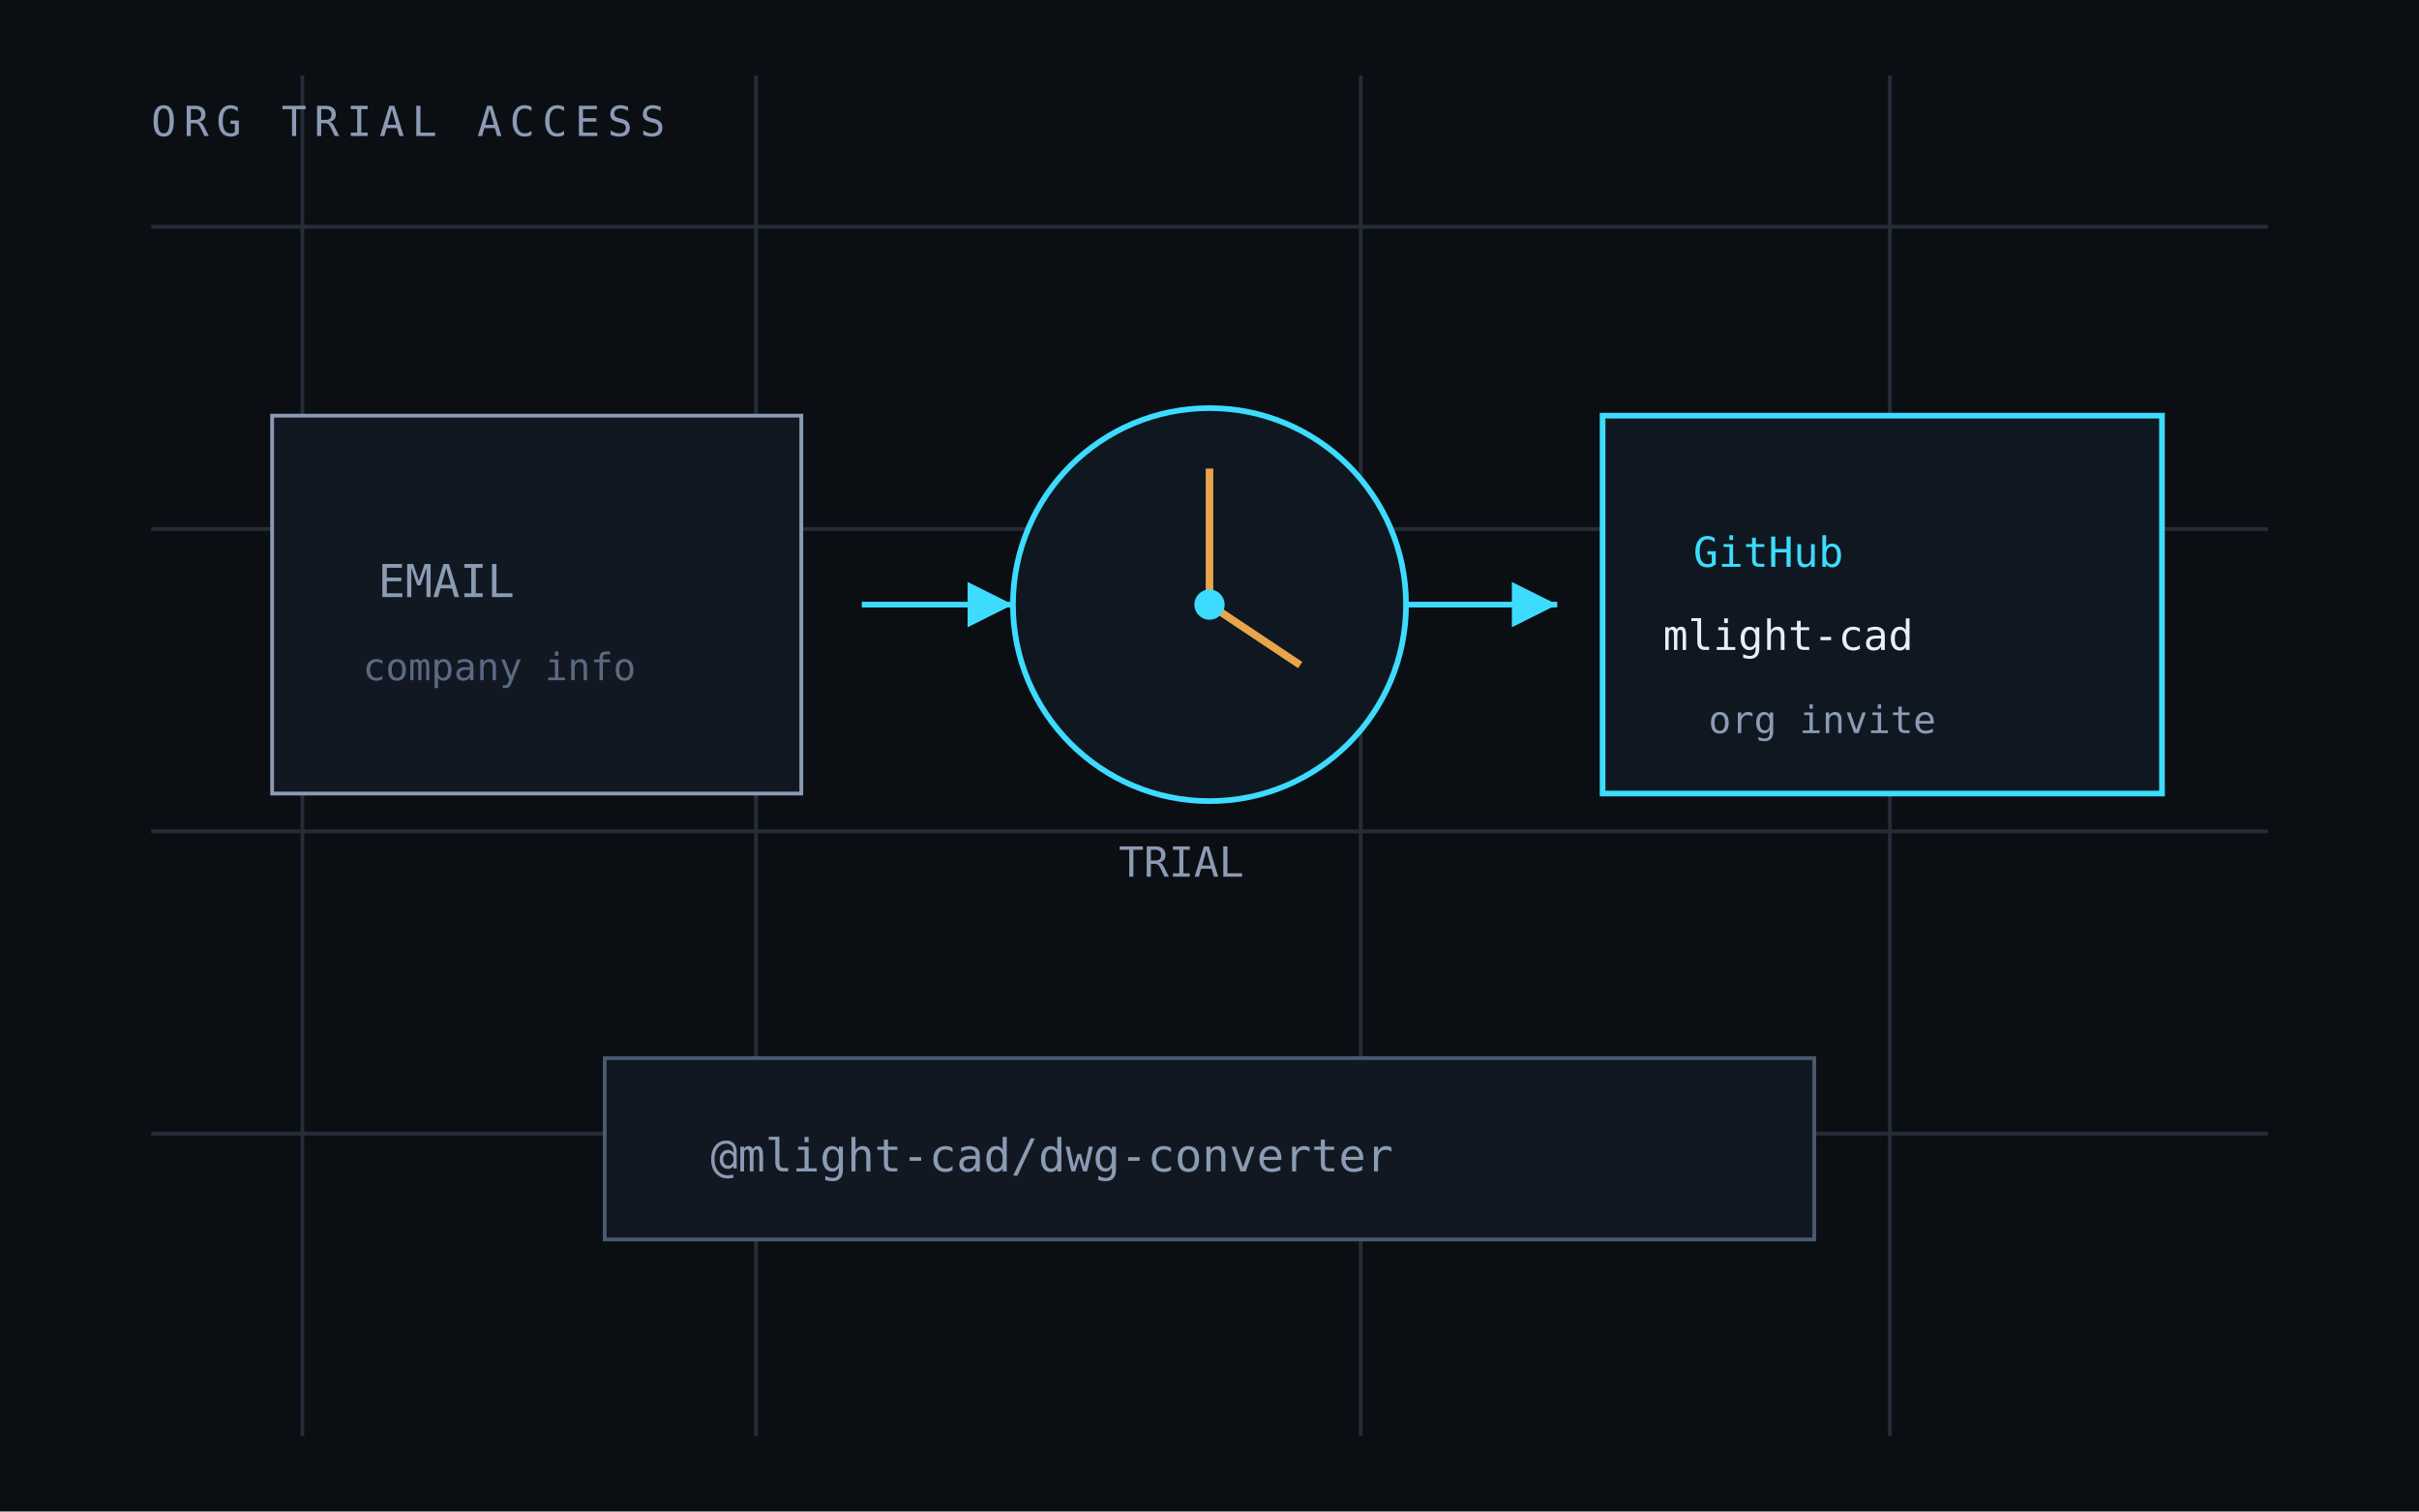
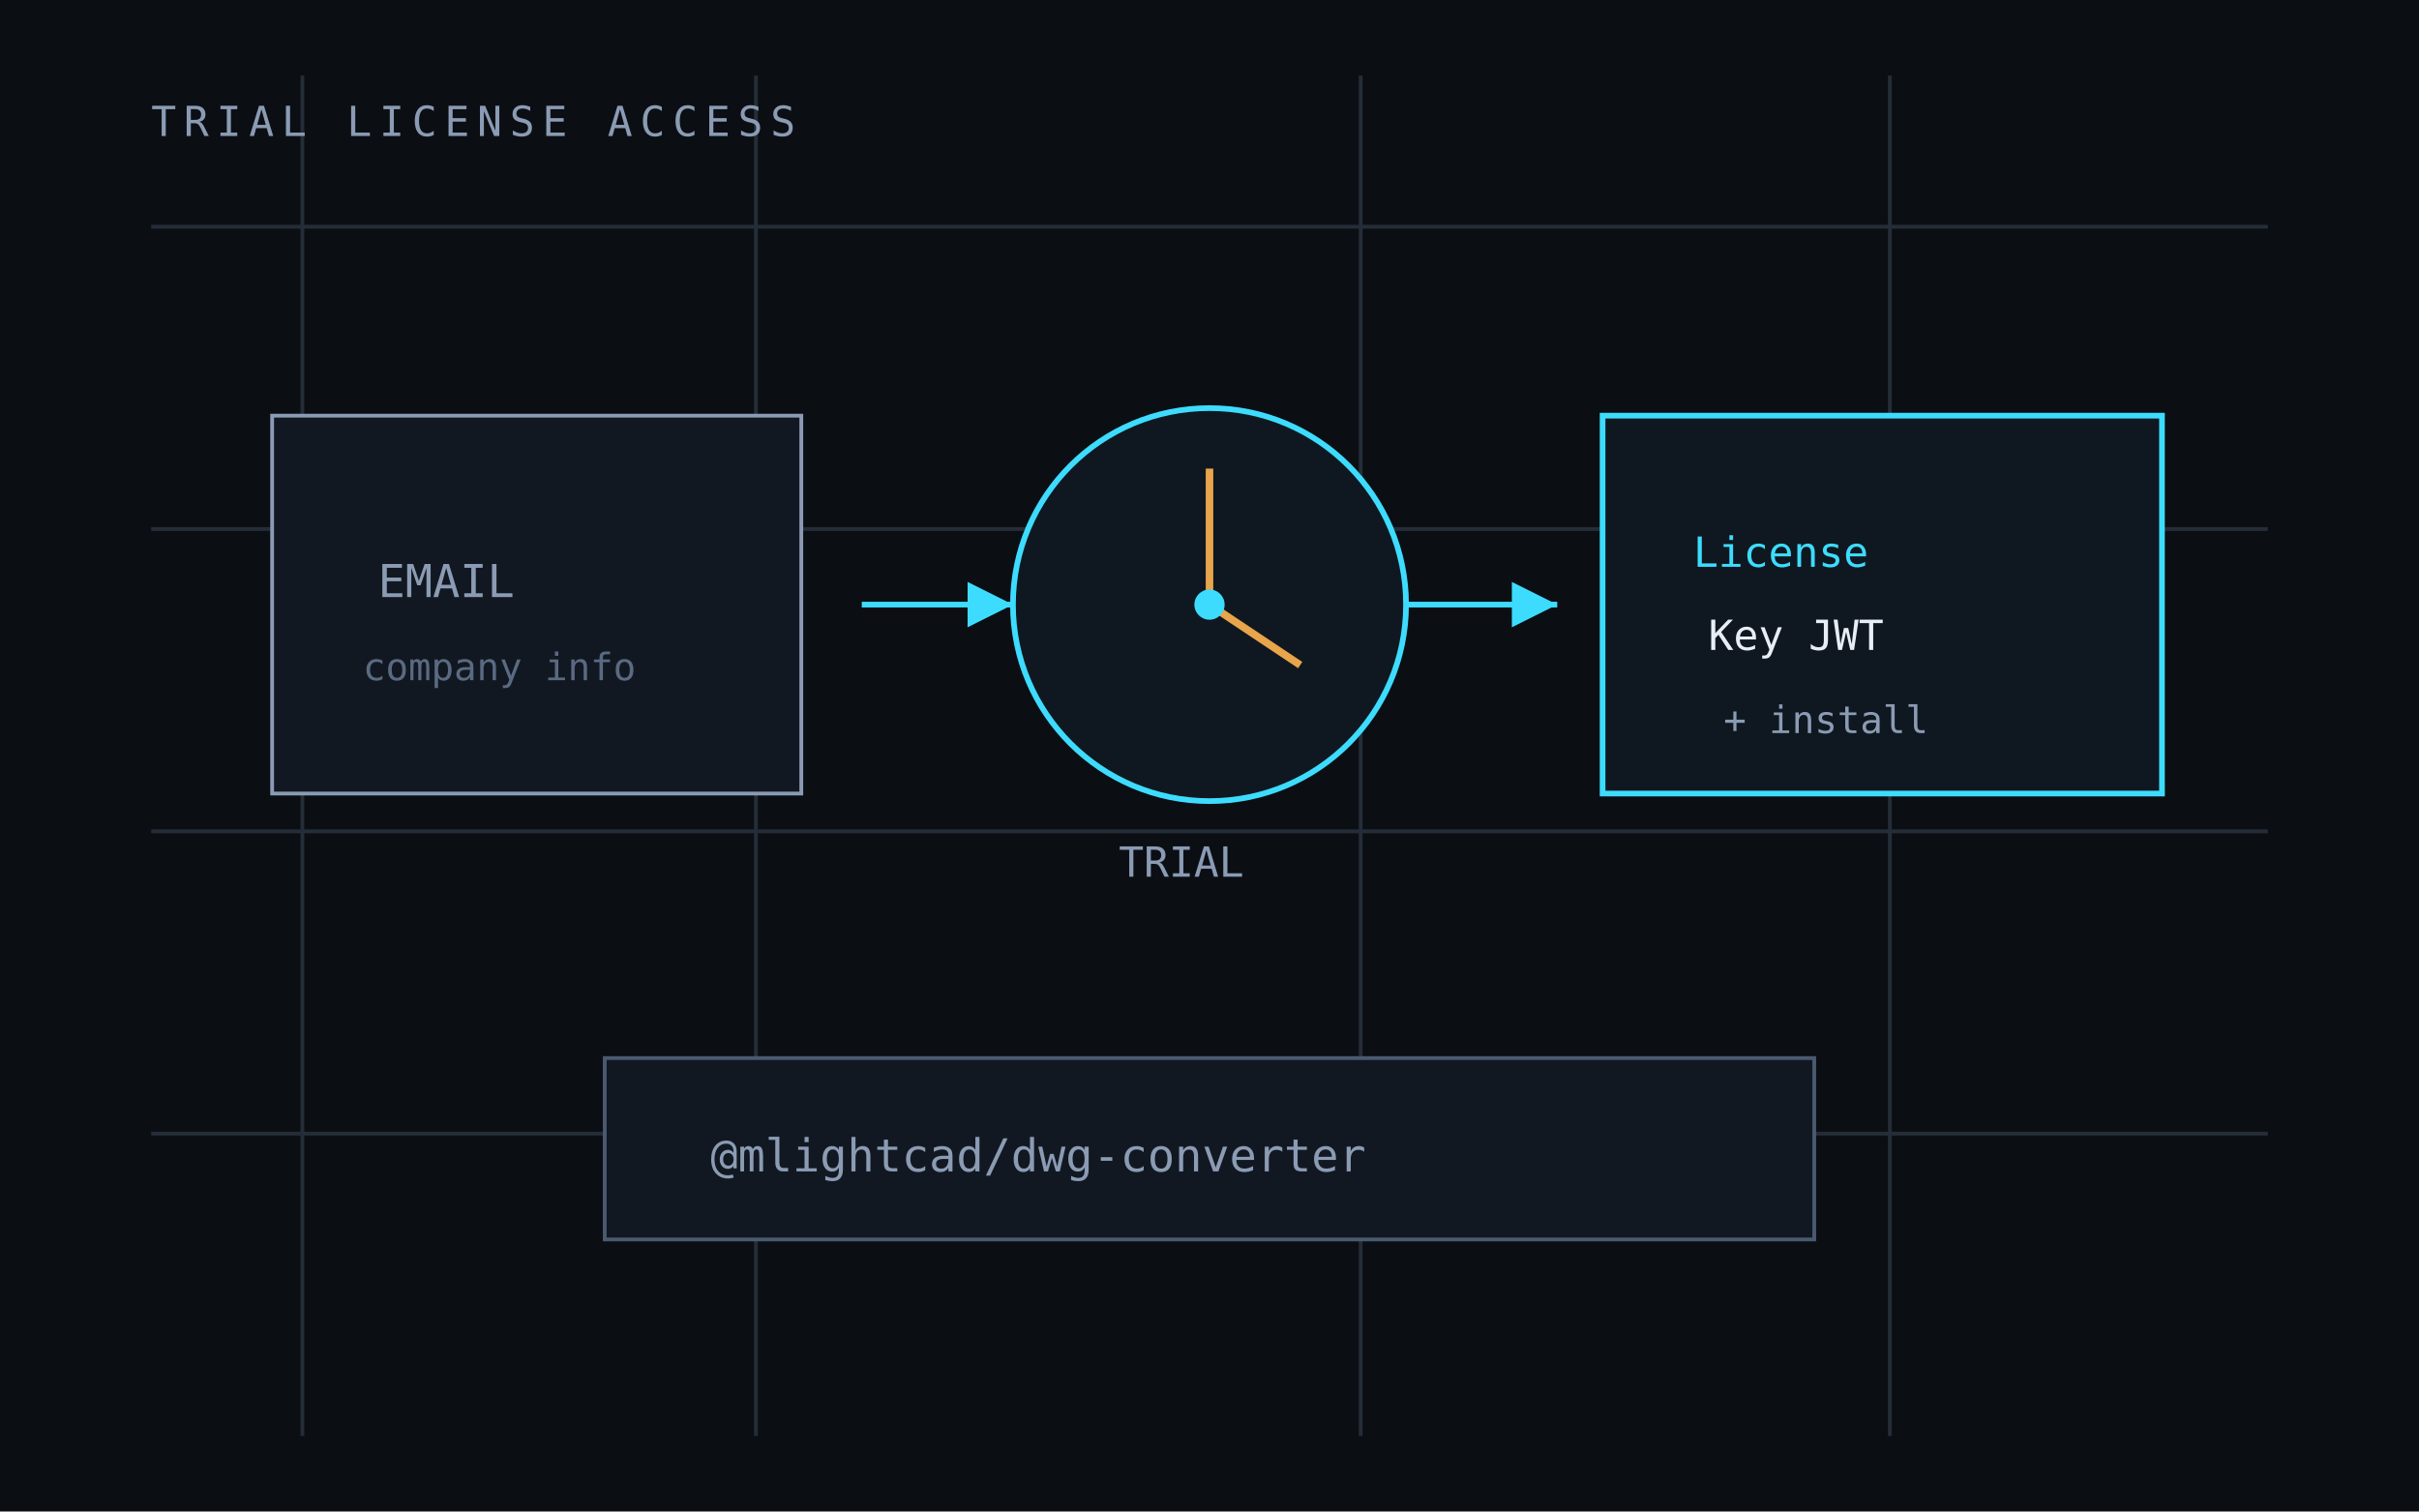
<svg xmlns="http://www.w3.org/2000/svg" viewBox="0 0 640 400" fill="none">
  <rect width="640" height="400" fill="#0B0F14" />
  <g stroke="#4A5A70" stroke-width="1" opacity="0.4">
    <path d="M40 60h560M40 140h560M40 220h560M40 300h560" />
    <path d="M80 20v360M200 20v360M360 20v360M500 20v360" />
  </g>
  <rect x="72" y="110" width="140" height="100" stroke="#8B9BB4" fill="#121821" />
  <text x="100" y="158" fill="#8B9BB4" font-family="monospace" font-size="12">EMAIL</text>
  <text x="96" y="180" fill="#5A6A82" font-family="monospace" font-size="10">company info</text>
  <path d="M228 160h40" stroke="#3DDCFF" stroke-width="1.5" />
  <polygon points="268,160 256,154 256,166" fill="#3DDCFF" />
  <circle cx="320" cy="160" r="52" stroke="#3DDCFF" stroke-width="1.5" fill="#0F1820" />
  <path d="M320 124v36l24 16" stroke="#E8A54B" stroke-width="2" />
  <circle cx="320" cy="160" r="4" fill="#3DDCFF" />
  <text x="296" y="232" fill="#8B9BB4" font-family="monospace" font-size="11">TRIAL</text>
  <path d="M372 160h40" stroke="#3DDCFF" stroke-width="1.5" />
  <polygon points="412,160 400,154 400,166" fill="#3DDCFF" />
  <rect x="424" y="110" width="148" height="100" stroke="#3DDCFF" stroke-width="1.5" fill="#0F1820" />
-   <text x="448" y="150" fill="#3DDCFF" font-family="monospace" font-size="11">GitHub</text>
-   <text x="440" y="172" fill="#E8EEF5" font-family="monospace" font-size="11">mlight-cad</text>
-   <text x="452" y="194" fill="#8B9BB4" font-family="monospace" font-size="10">org invite</text>
+   <text x="448" y="150" fill="#3DDCFF" font-family="monospace" font-size="11">License</text>
+   <text x="452" y="172" fill="#E8EEF5" font-family="monospace" font-size="11">Key JWT</text>
+   <text x="456" y="194" fill="#8B9BB4" font-family="monospace" font-size="10">+ install</text>
  <rect x="160" y="280" width="320" height="48" stroke="#4A5A70" fill="#121821" />
-   <text x="188" y="310" fill="#8B9BB4" font-family="monospace" font-size="12">@mlight-cad/dwg-converter</text>
-   <text x="40" y="36" fill="#8B9BB4" font-family="monospace" font-size="11" letter-spacing="2">ORG TRIAL ACCESS</text>
+   <text x="188" y="310" fill="#8B9BB4" font-family="monospace" font-size="12">@mlightcad/dwg-converter</text>
+   <text x="40" y="36" fill="#8B9BB4" font-family="monospace" font-size="11" letter-spacing="2">TRIAL LICENSE ACCESS</text>
</svg>
